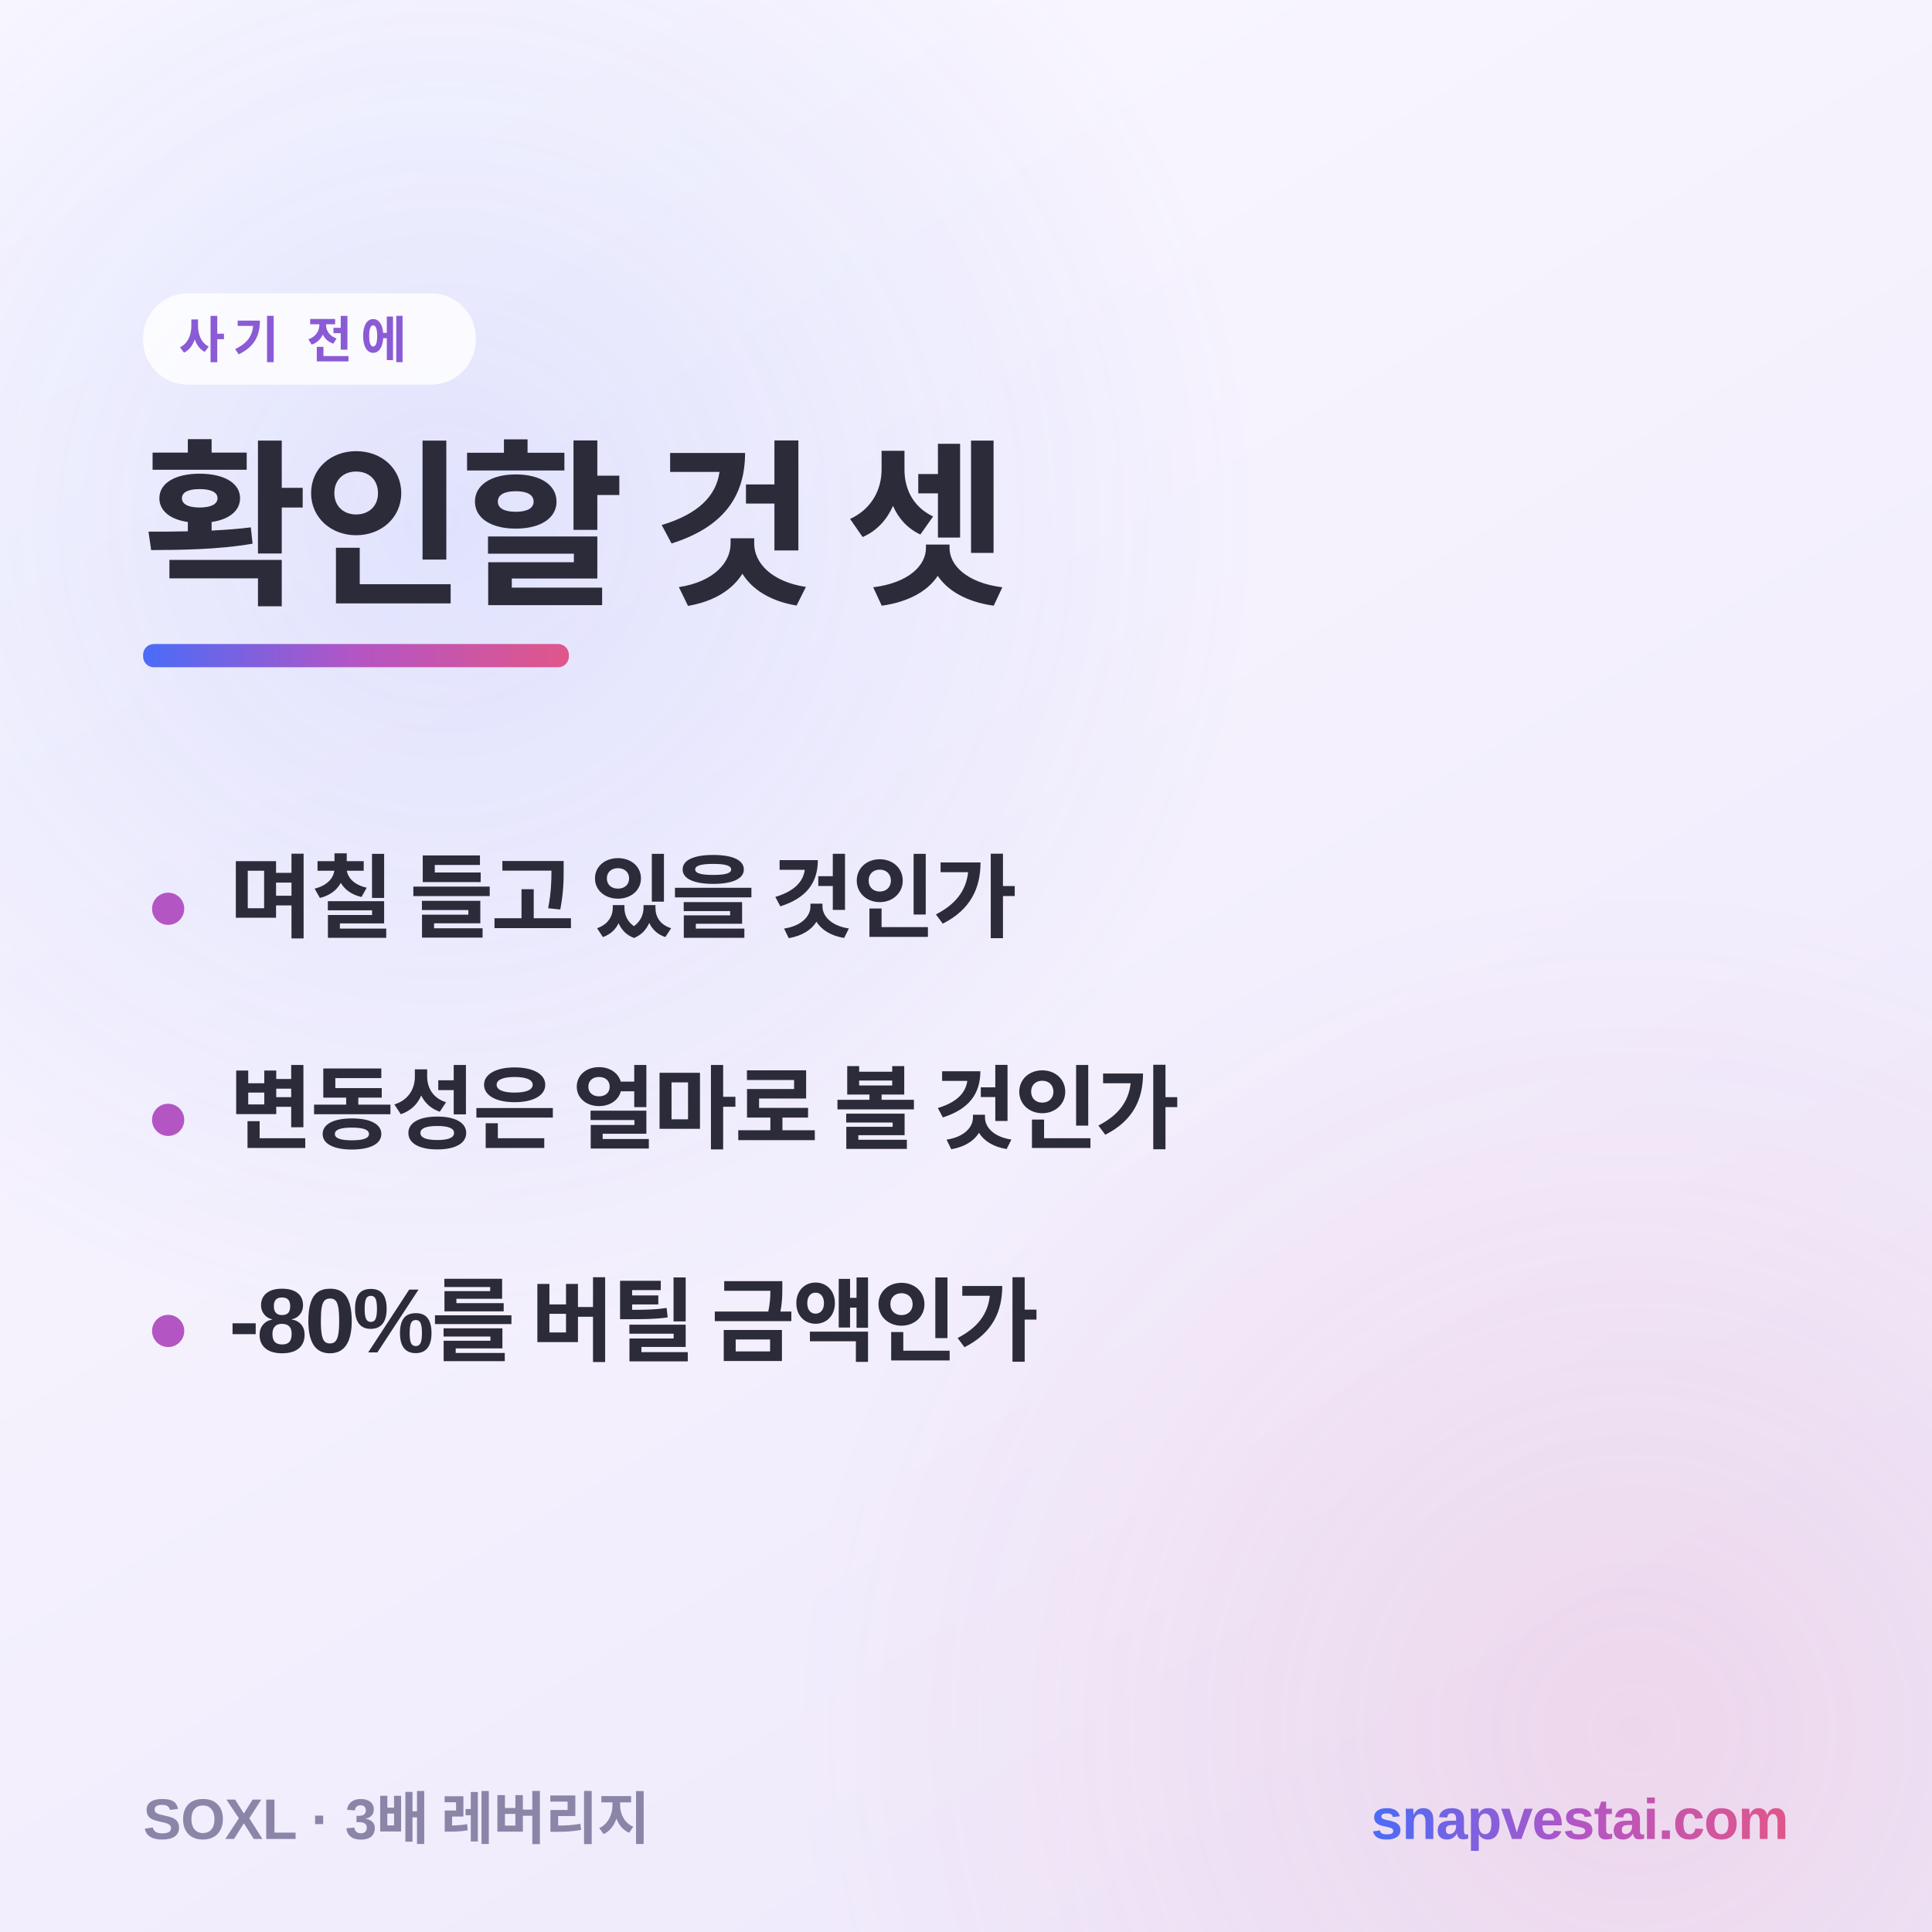
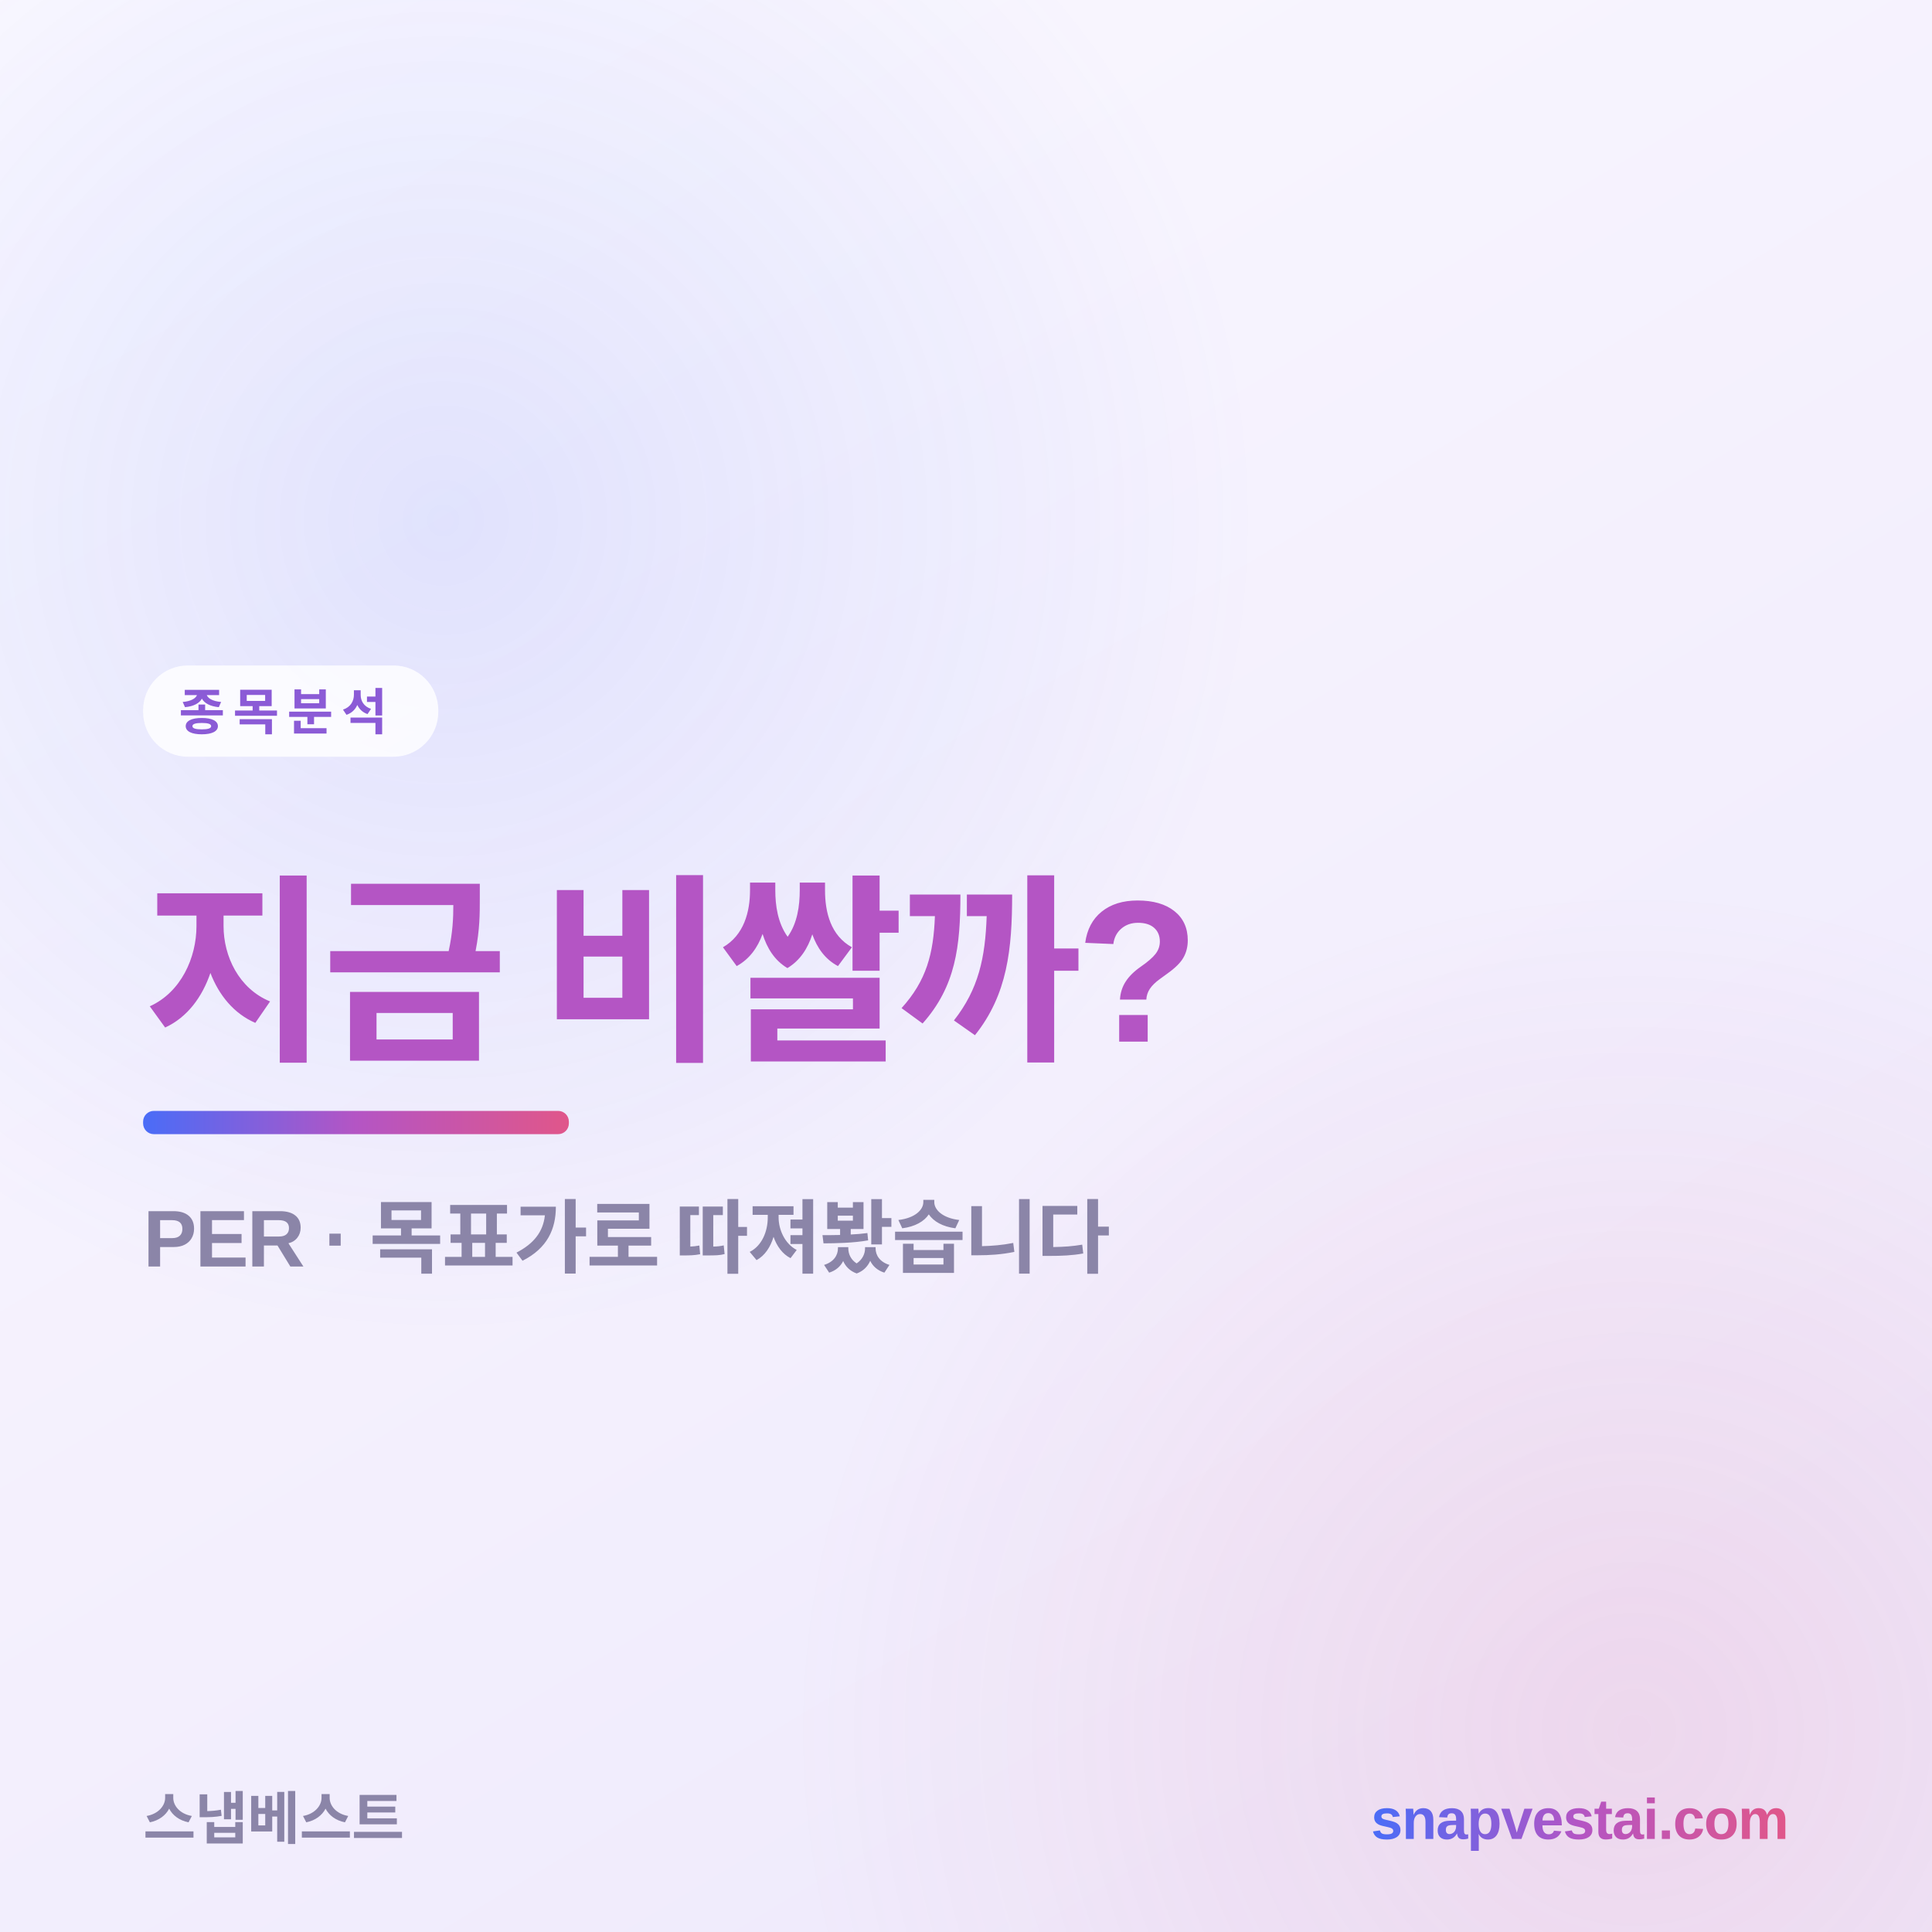
<svg xmlns="http://www.w3.org/2000/svg" width="1080" height="1080" viewBox="0 0 1080 1080" role="img">
  <defs>
    <linearGradient id="bg" x1="0" y1="0" x2="0.6" y2="1">
      <stop offset="0" stop-color="#FBF9FF" />
      <stop offset="1" stop-color="#EFEAFC" />
    </linearGradient>
    <linearGradient id="line" x1="0" y1="0" x2="1" y2="0">
      <stop offset="0" stop-color="#4A6CF7" />
      <stop offset="0.5" stop-color="#B455C4" />
      <stop offset="1" stop-color="#E0568A" />
    </linearGradient>
    <radialGradient id="m1" cx="0.5" cy="0.5" r="0.5">
      <stop offset="0" stop-color="#4A6CF7" stop-opacity="0.13" />
      <stop offset="1" stop-color="#4A6CF7" stop-opacity="0" />
    </radialGradient>
    <radialGradient id="m2" cx="0.5" cy="0.5" r="0.5">
      <stop offset="0" stop-color="#E0568A" stop-opacity="0.13" />
      <stop offset="1" stop-color="#E0568A" stop-opacity="0" />
    </radialGradient>
  </defs>
  <rect width="1080" height="1080" fill="url(#bg)" />
  <rect x="-205" y="-162" width="907" height="907" fill="url(#m1)" />
  <rect x="443" y="497" width="940" height="940" fill="url(#m2)" />
  <g font-family="Pretendard, Poppins, Arial, sans-serif">
-     <rect x="80" y="164" width="186" height="51" rx="25" fill="#FFFFFF" opacity="0.82" />
-     <text x="100" y="200" font-size="28" font-weight="700" letter-spacing="4.5" fill="#8B5BD6">사기 전에</text>
-     <text x="80" y="330" font-size="100" font-weight="700" letter-spacing="-3.5" fill="#2B2B3A">확인할 것 셋</text>
-     <rect x="80" y="360" width="238" height="13" rx="6" fill="url(#line)" />
-     <circle cx="94" cy="508" r="9" fill="#B455C4" />
-     <text x="128" y="520" font-size="51" font-weight="700" letter-spacing="-1.5" fill="#2B2B3A">며칠 들고 있을 것인가</text>
-     <circle cx="94" cy="626" r="9" fill="#B455C4" />
-     <text x="128" y="638" font-size="51" font-weight="700" letter-spacing="-1.5" fill="#2B2B3A">변동성은 얼마로 볼 것인가</text>
-     <circle cx="94" cy="744" r="9" fill="#B455C4" />
-     <text x="128" y="756" font-size="51" font-weight="700" letter-spacing="-1.5" fill="#2B2B3A">-80%를 버틸 금액인가</text>
-     <text x="80" y="1028" font-size="32" font-weight="700" letter-spacing="-0.3" fill="#8B85A8">SOXL · 3배 레버리지</text>
+     <rect x="80" y="372" width="165" height="51" rx="25" fill="#FFFFFF" opacity="0.82" />
+     <text x="100" y="408" font-size="28" font-weight="700" letter-spacing="4.5" fill="#8B5BD6">종목분석</text>
+     <text x="80" y="584" font-size="113" font-weight="700" letter-spacing="-4" fill="#B455C4">지금 비쌀까?</text>
+     <rect x="80" y="621" width="238" height="13" rx="6" fill="url(#line)" />
+     <text x="80" y="708" font-size="45" font-weight="600" letter-spacing="-1" fill="#8B85A8">PER · 목표가로 따져봤습니다</text>
+     <text x="80" y="1028" font-size="32" font-weight="700" letter-spacing="-0.3" fill="#8B85A8">스냅베스트</text>
    <text x="1000" y="1028" text-anchor="end" font-size="32" font-weight="700" letter-spacing="-0.5" fill="url(#line)">snapvestai.com</text>
  </g>
</svg>
